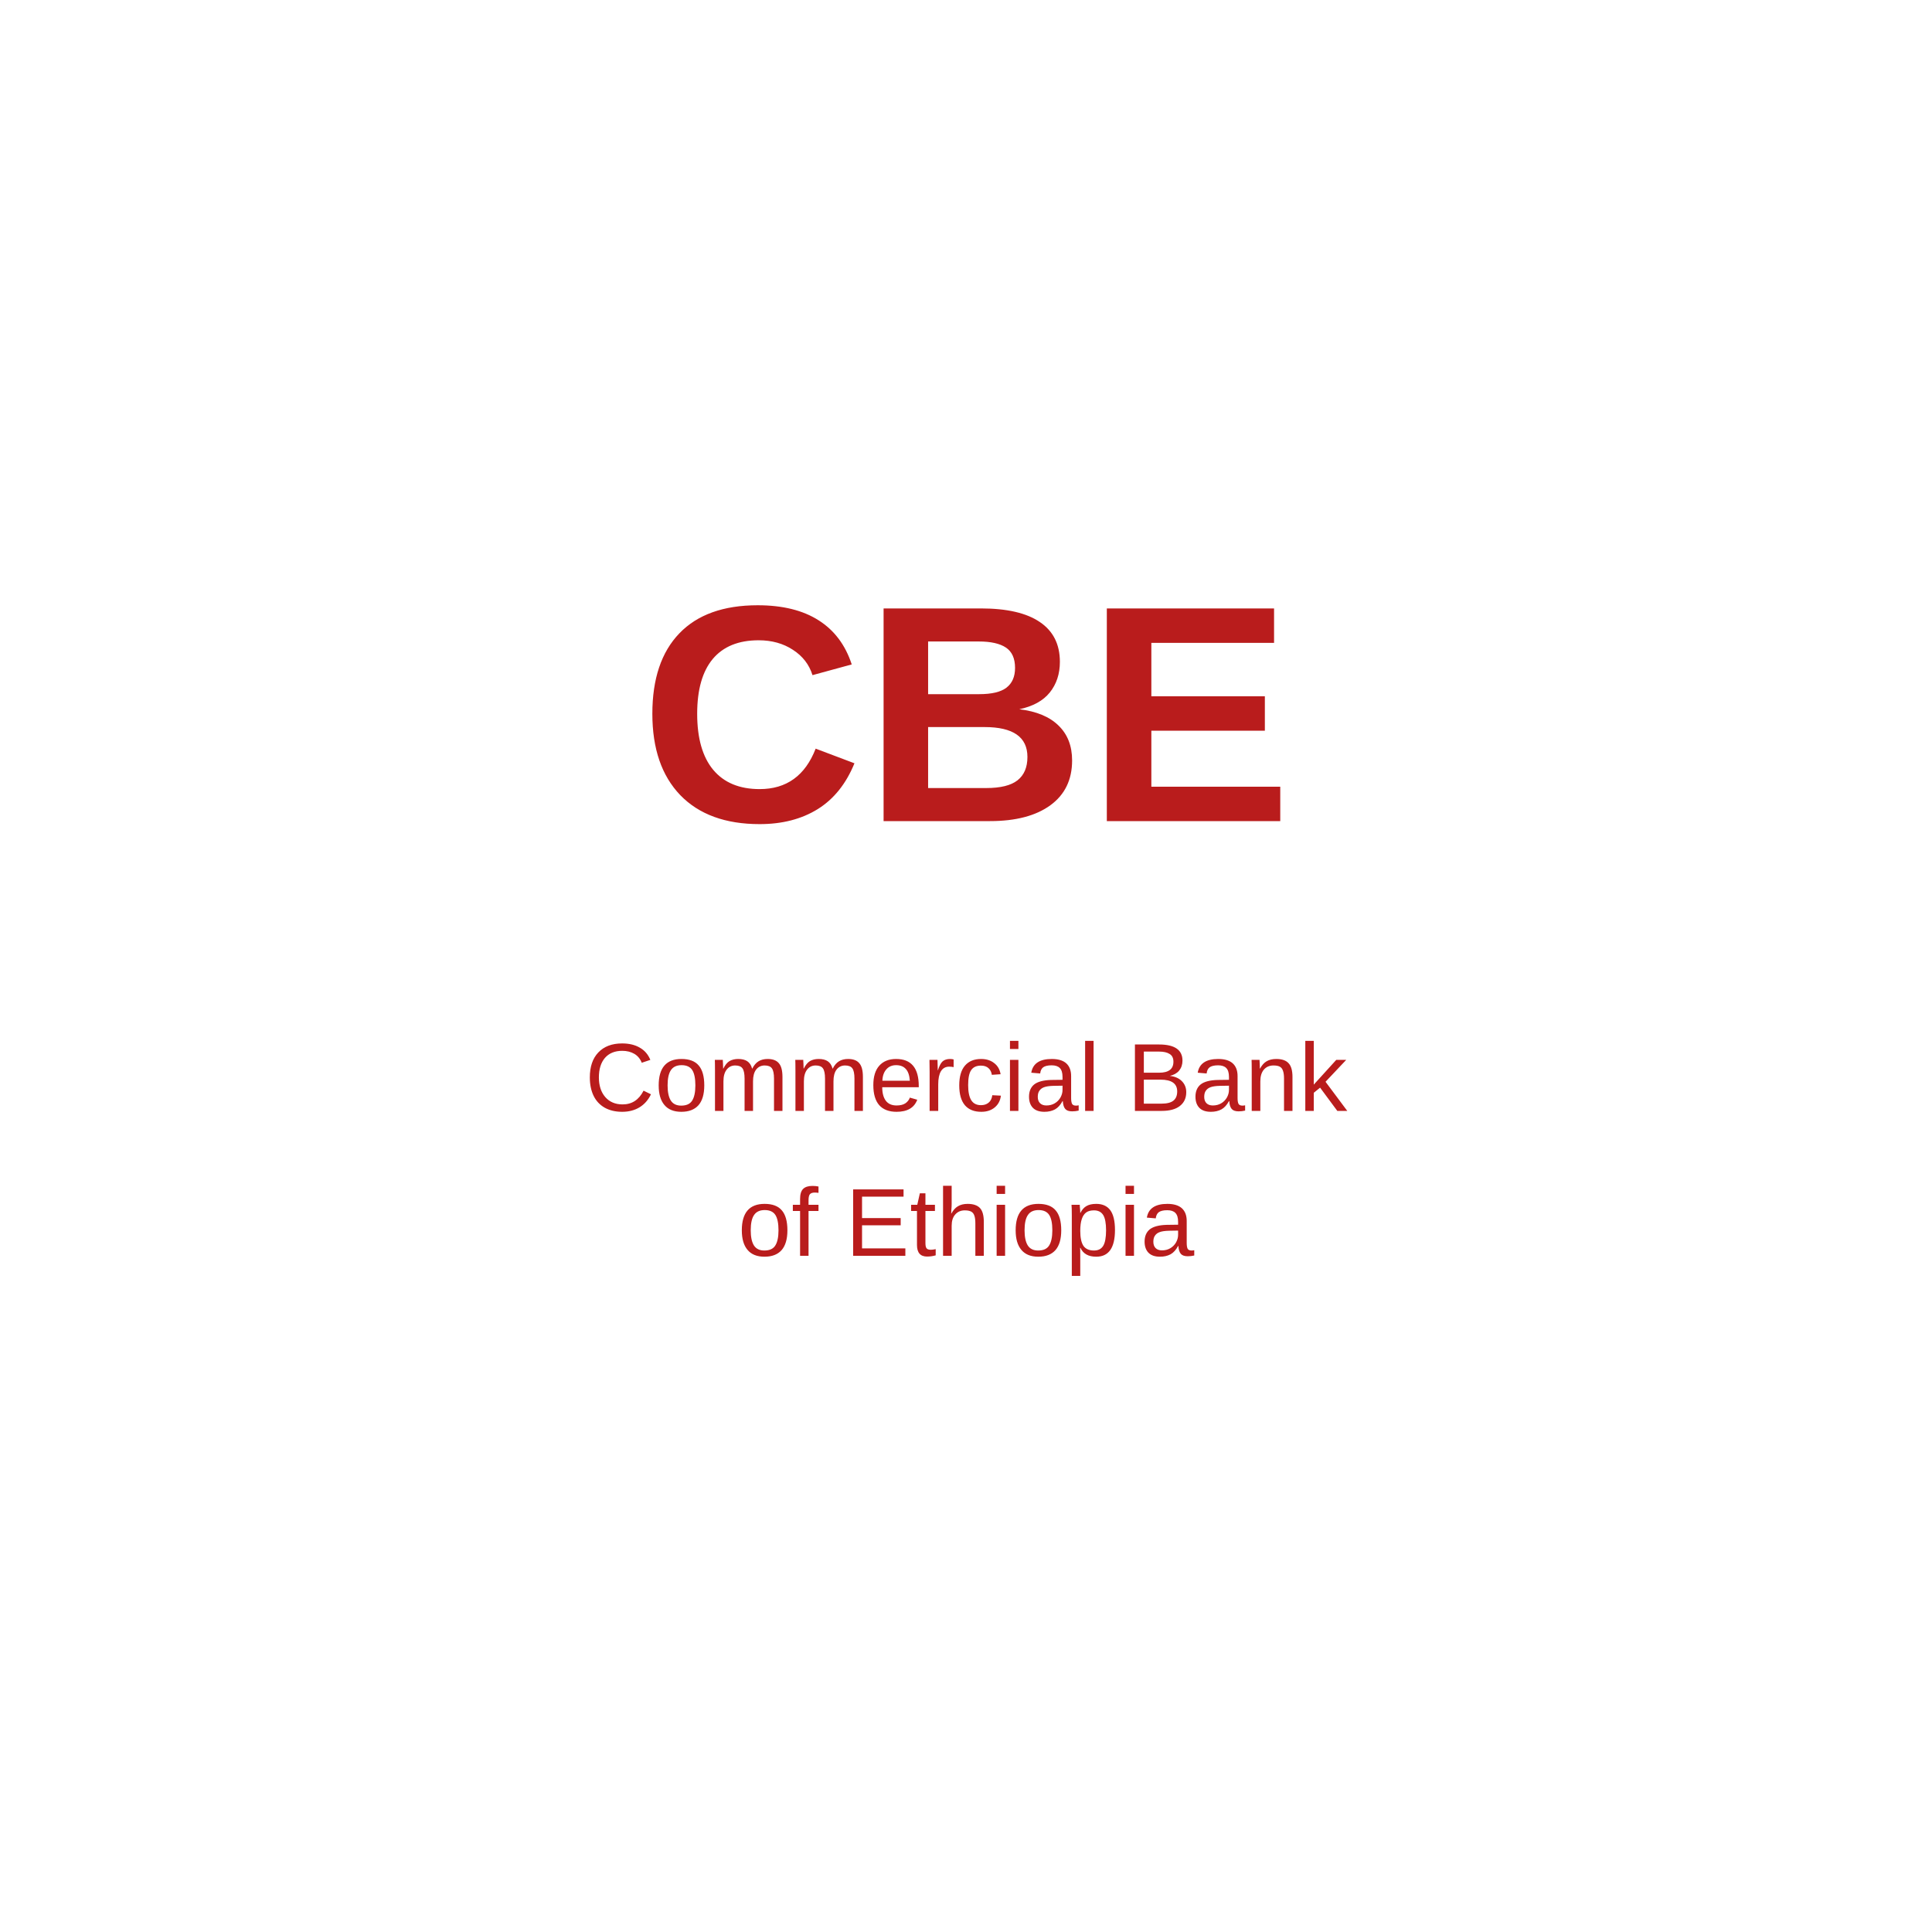
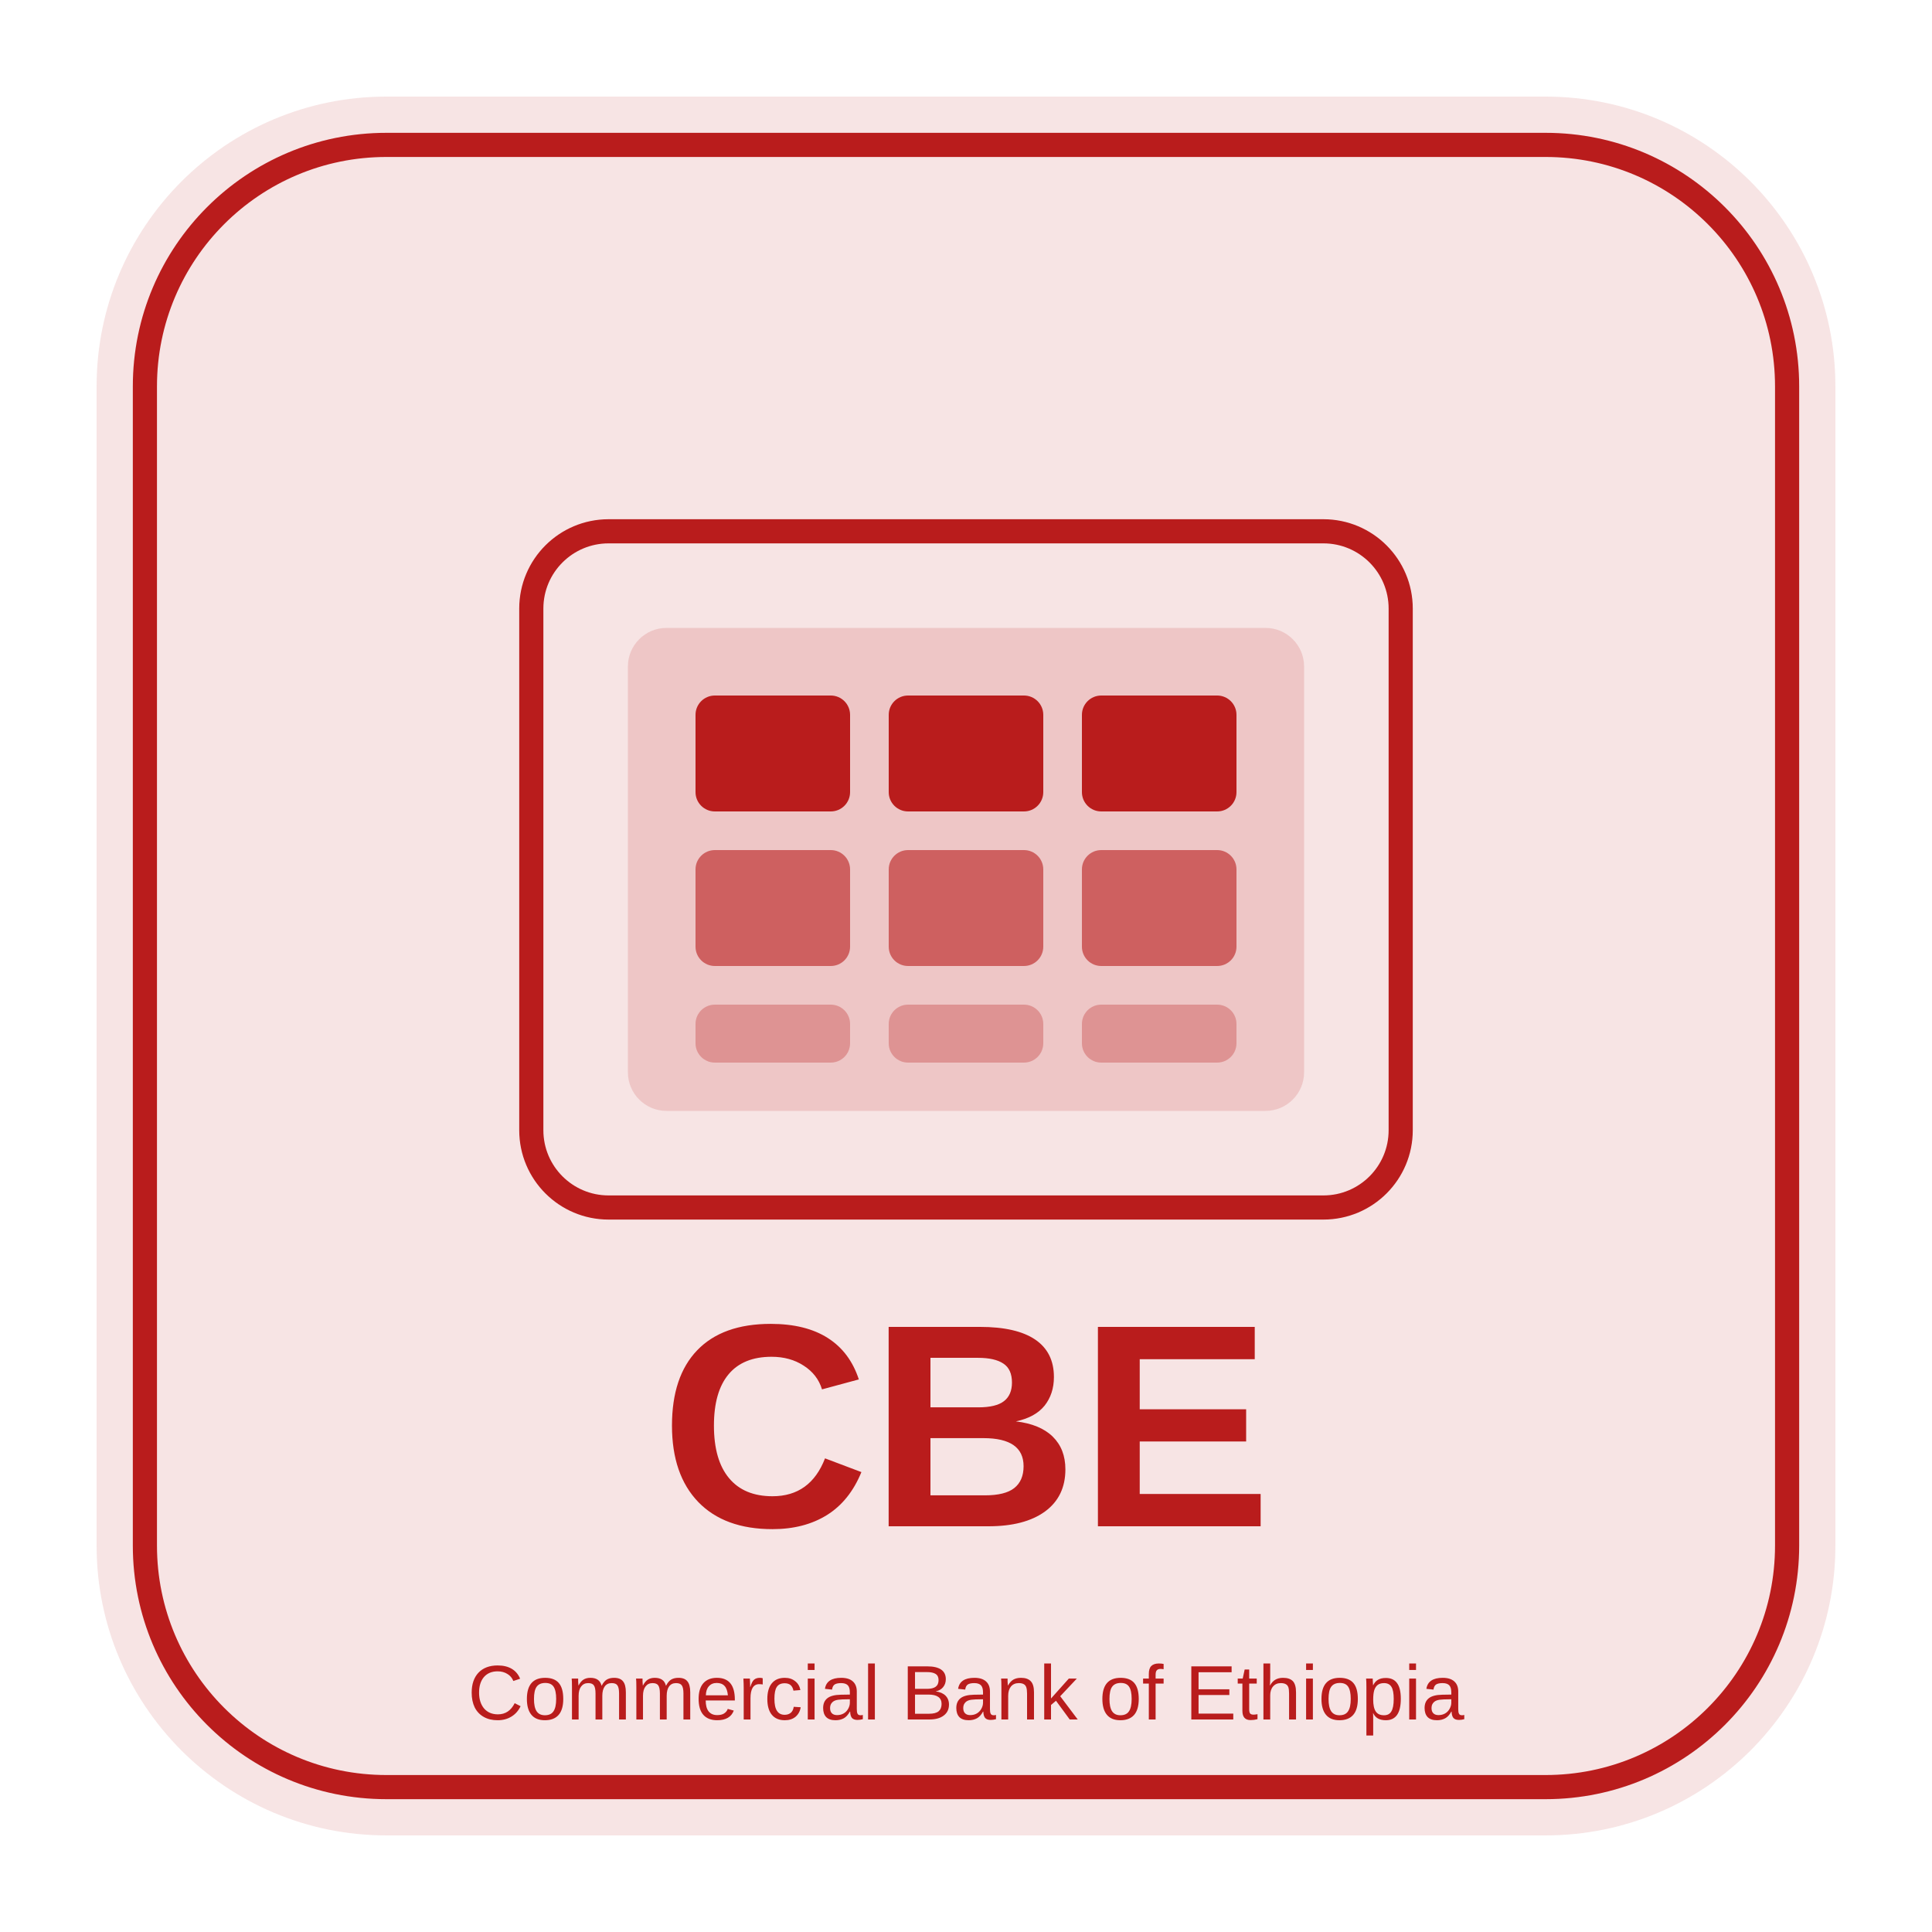
<svg xmlns="http://www.w3.org/2000/svg" viewBox="0 0 200 200">
-   <text x="100" y="85" text-anchor="middle" font-family="Arial, sans-serif" font-weight="bold" font-size="32" fill="#b91c1c">CBE</text>
-   <text x="100" y="115" text-anchor="middle" font-family="Arial, sans-serif" font-size="10" fill="#b91c1c">Commercial Bank</text>
-   <text x="100" y="130" text-anchor="middle" font-family="Arial, sans-serif" font-size="10" fill="#b91c1c">of Ethiopia</text>
+   <rect x="10" y="10" width="180" height="180" rx="30" fill="#b91c1c" opacity="0.12" />
+   <rect x="15" y="15" width="170" height="170" rx="25" fill="none" stroke="#b91c1c" stroke-width="2.5" />
+   <rect x="55" y="55" width="90" height="70" rx="8" fill="none" stroke="#b91c1c" stroke-width="2.5" />
+   <rect x="65" y="65" width="70" height="50" rx="4" fill="#b91c1c" opacity="0.15" />
+   <rect x="72" y="72" width="16" height="12" rx="2" fill="#b91c1c" />
+   <rect x="92" y="72" width="16" height="12" rx="2" fill="#b91c1c" />
+   <rect x="112" y="72" width="16" height="12" rx="2" fill="#b91c1c" />
+   <rect x="72" y="88" width="16" height="12" rx="2" fill="#b91c1c" opacity="0.6" />
+   <rect x="92" y="88" width="16" height="12" rx="2" fill="#b91c1c" opacity="0.6" />
+   <rect x="112" y="88" width="16" height="12" rx="2" fill="#b91c1c" opacity="0.6" />
+   <rect x="72" y="104" width="16" height="6" rx="2" fill="#b91c1c" opacity="0.3" />
+   <rect x="92" y="104" width="16" height="6" rx="2" fill="#b91c1c" opacity="0.3" />
+   <rect x="112" y="104" width="16" height="6" rx="2" fill="#b91c1c" opacity="0.3" />
+   <text x="100" y="158" text-anchor="middle" font-family="Arial, sans-serif" font-weight="bold" font-size="30" fill="#b91c1c">CBE</text>
+   <text x="100" y="178" text-anchor="middle" font-family="Arial, sans-serif" font-size="8" fill="#b91c1c">Commercial Bank of Ethiopia</text>
</svg>
